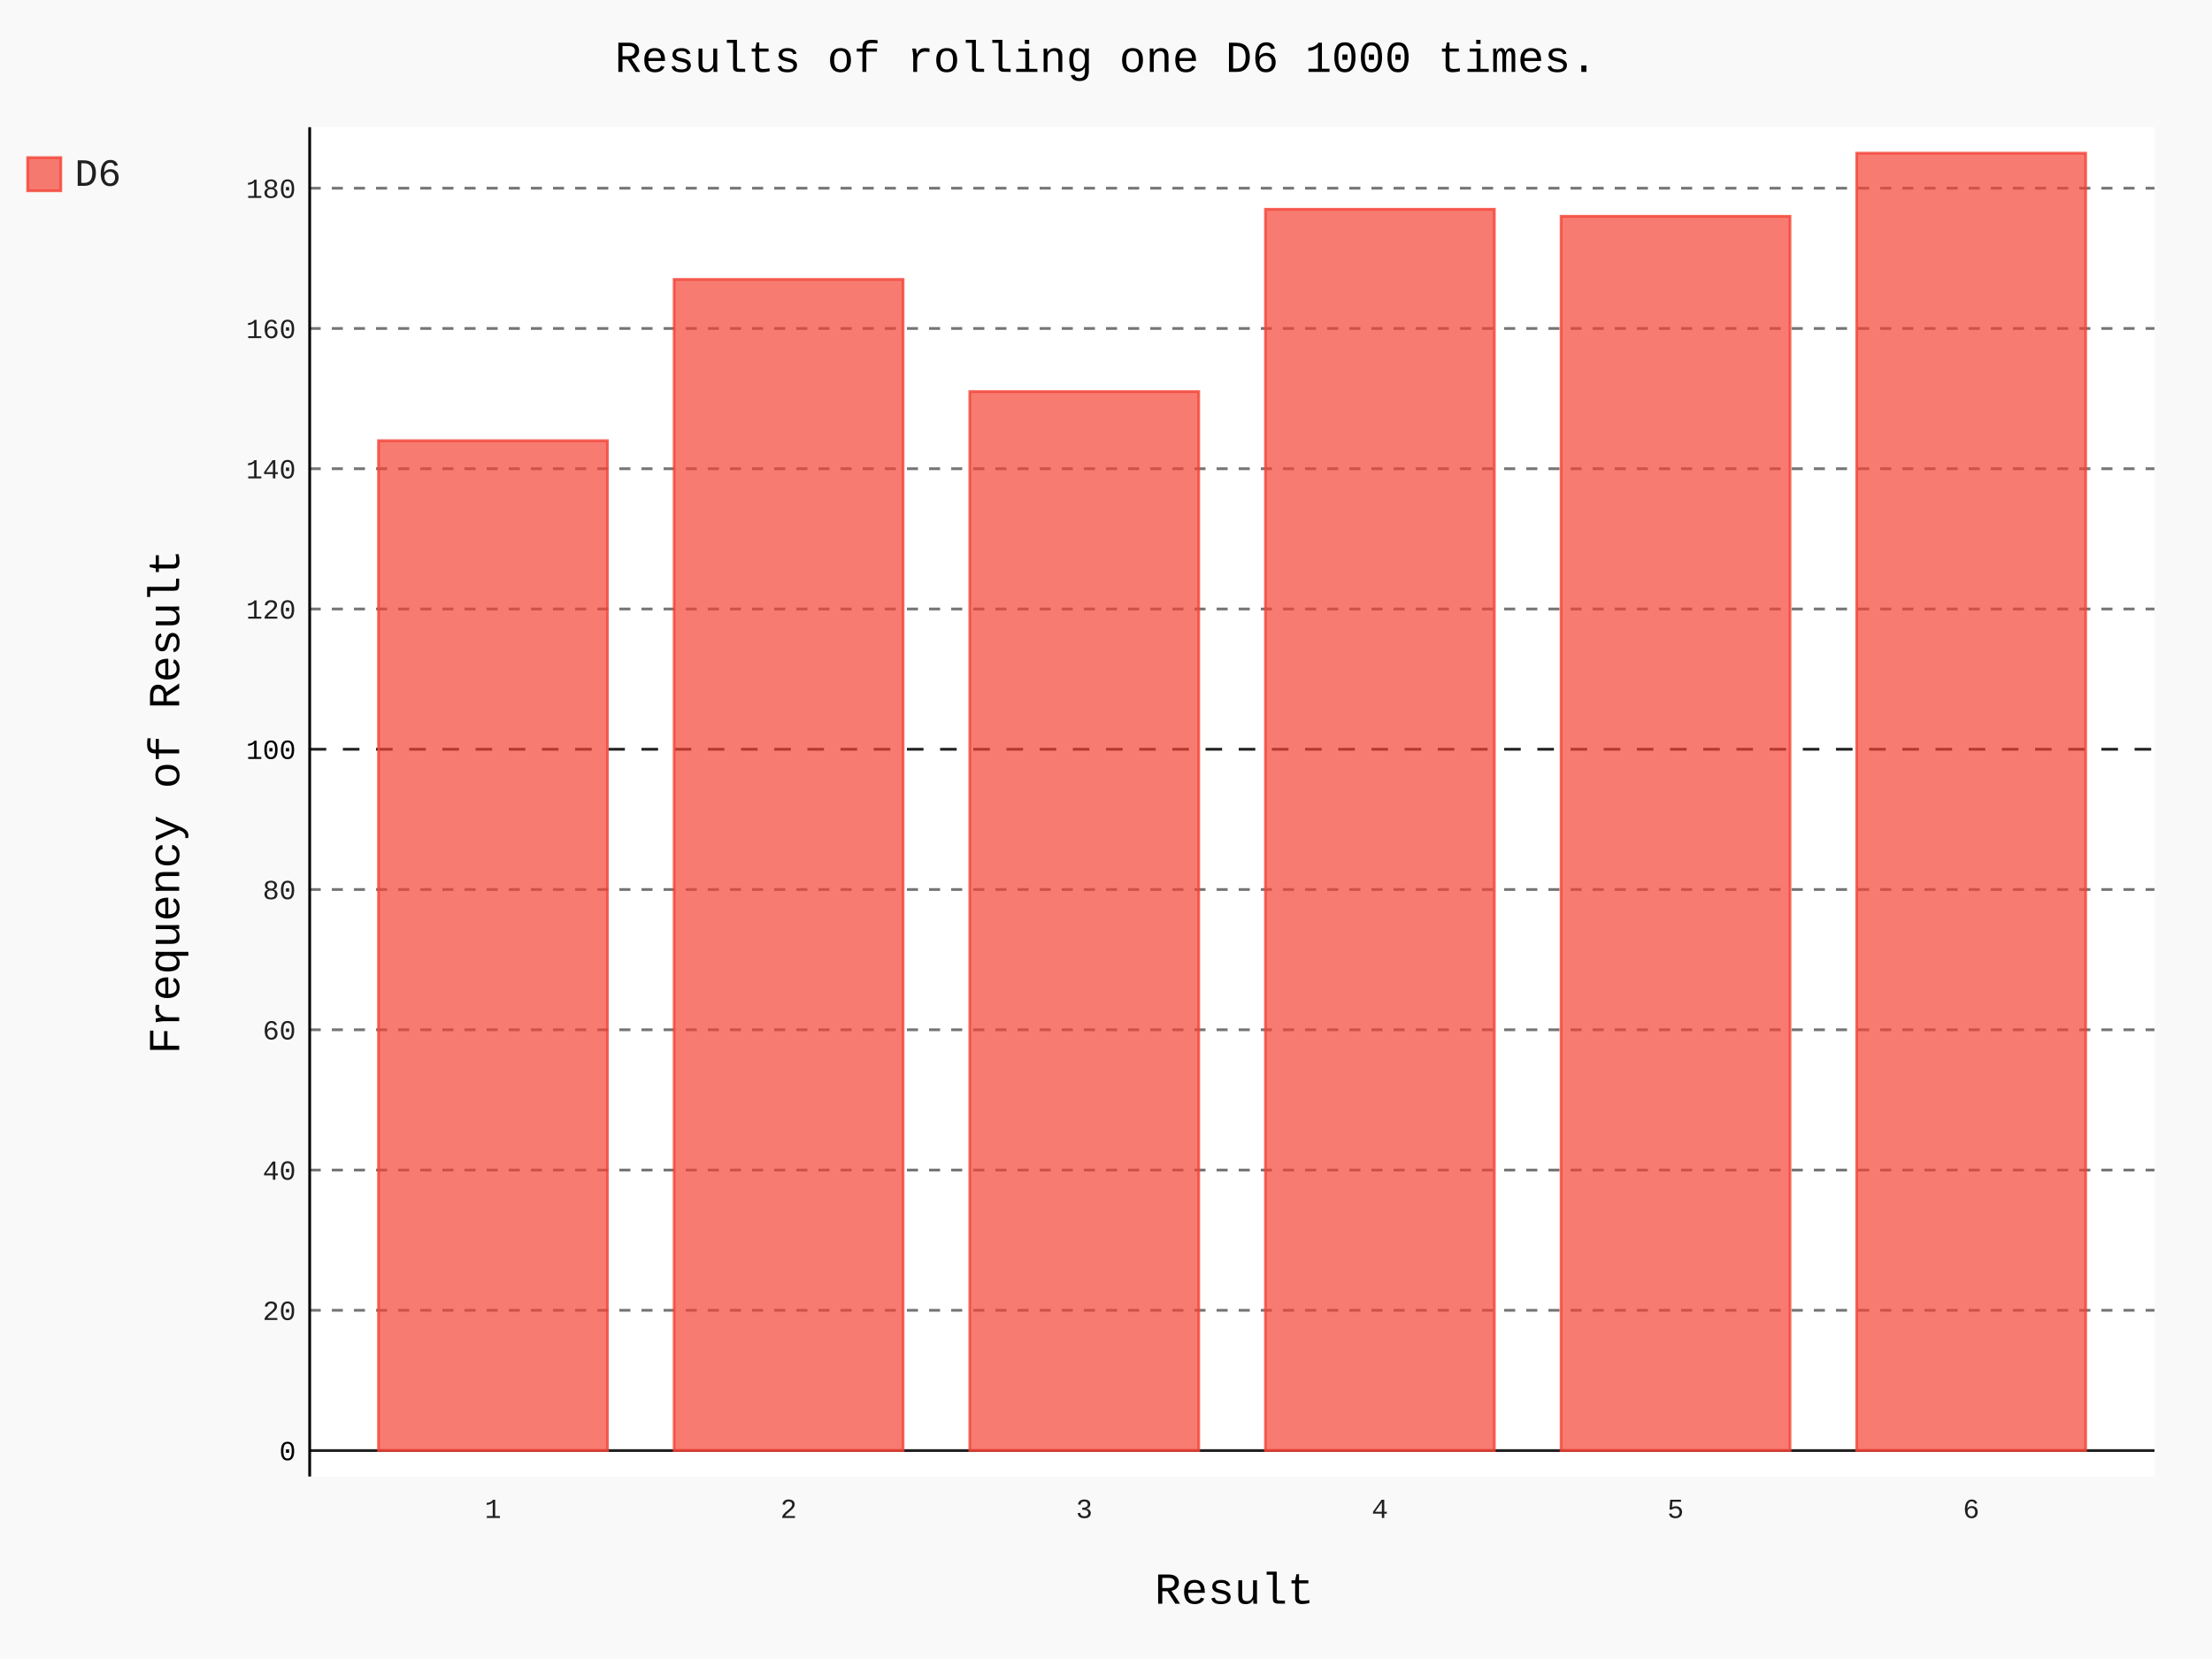
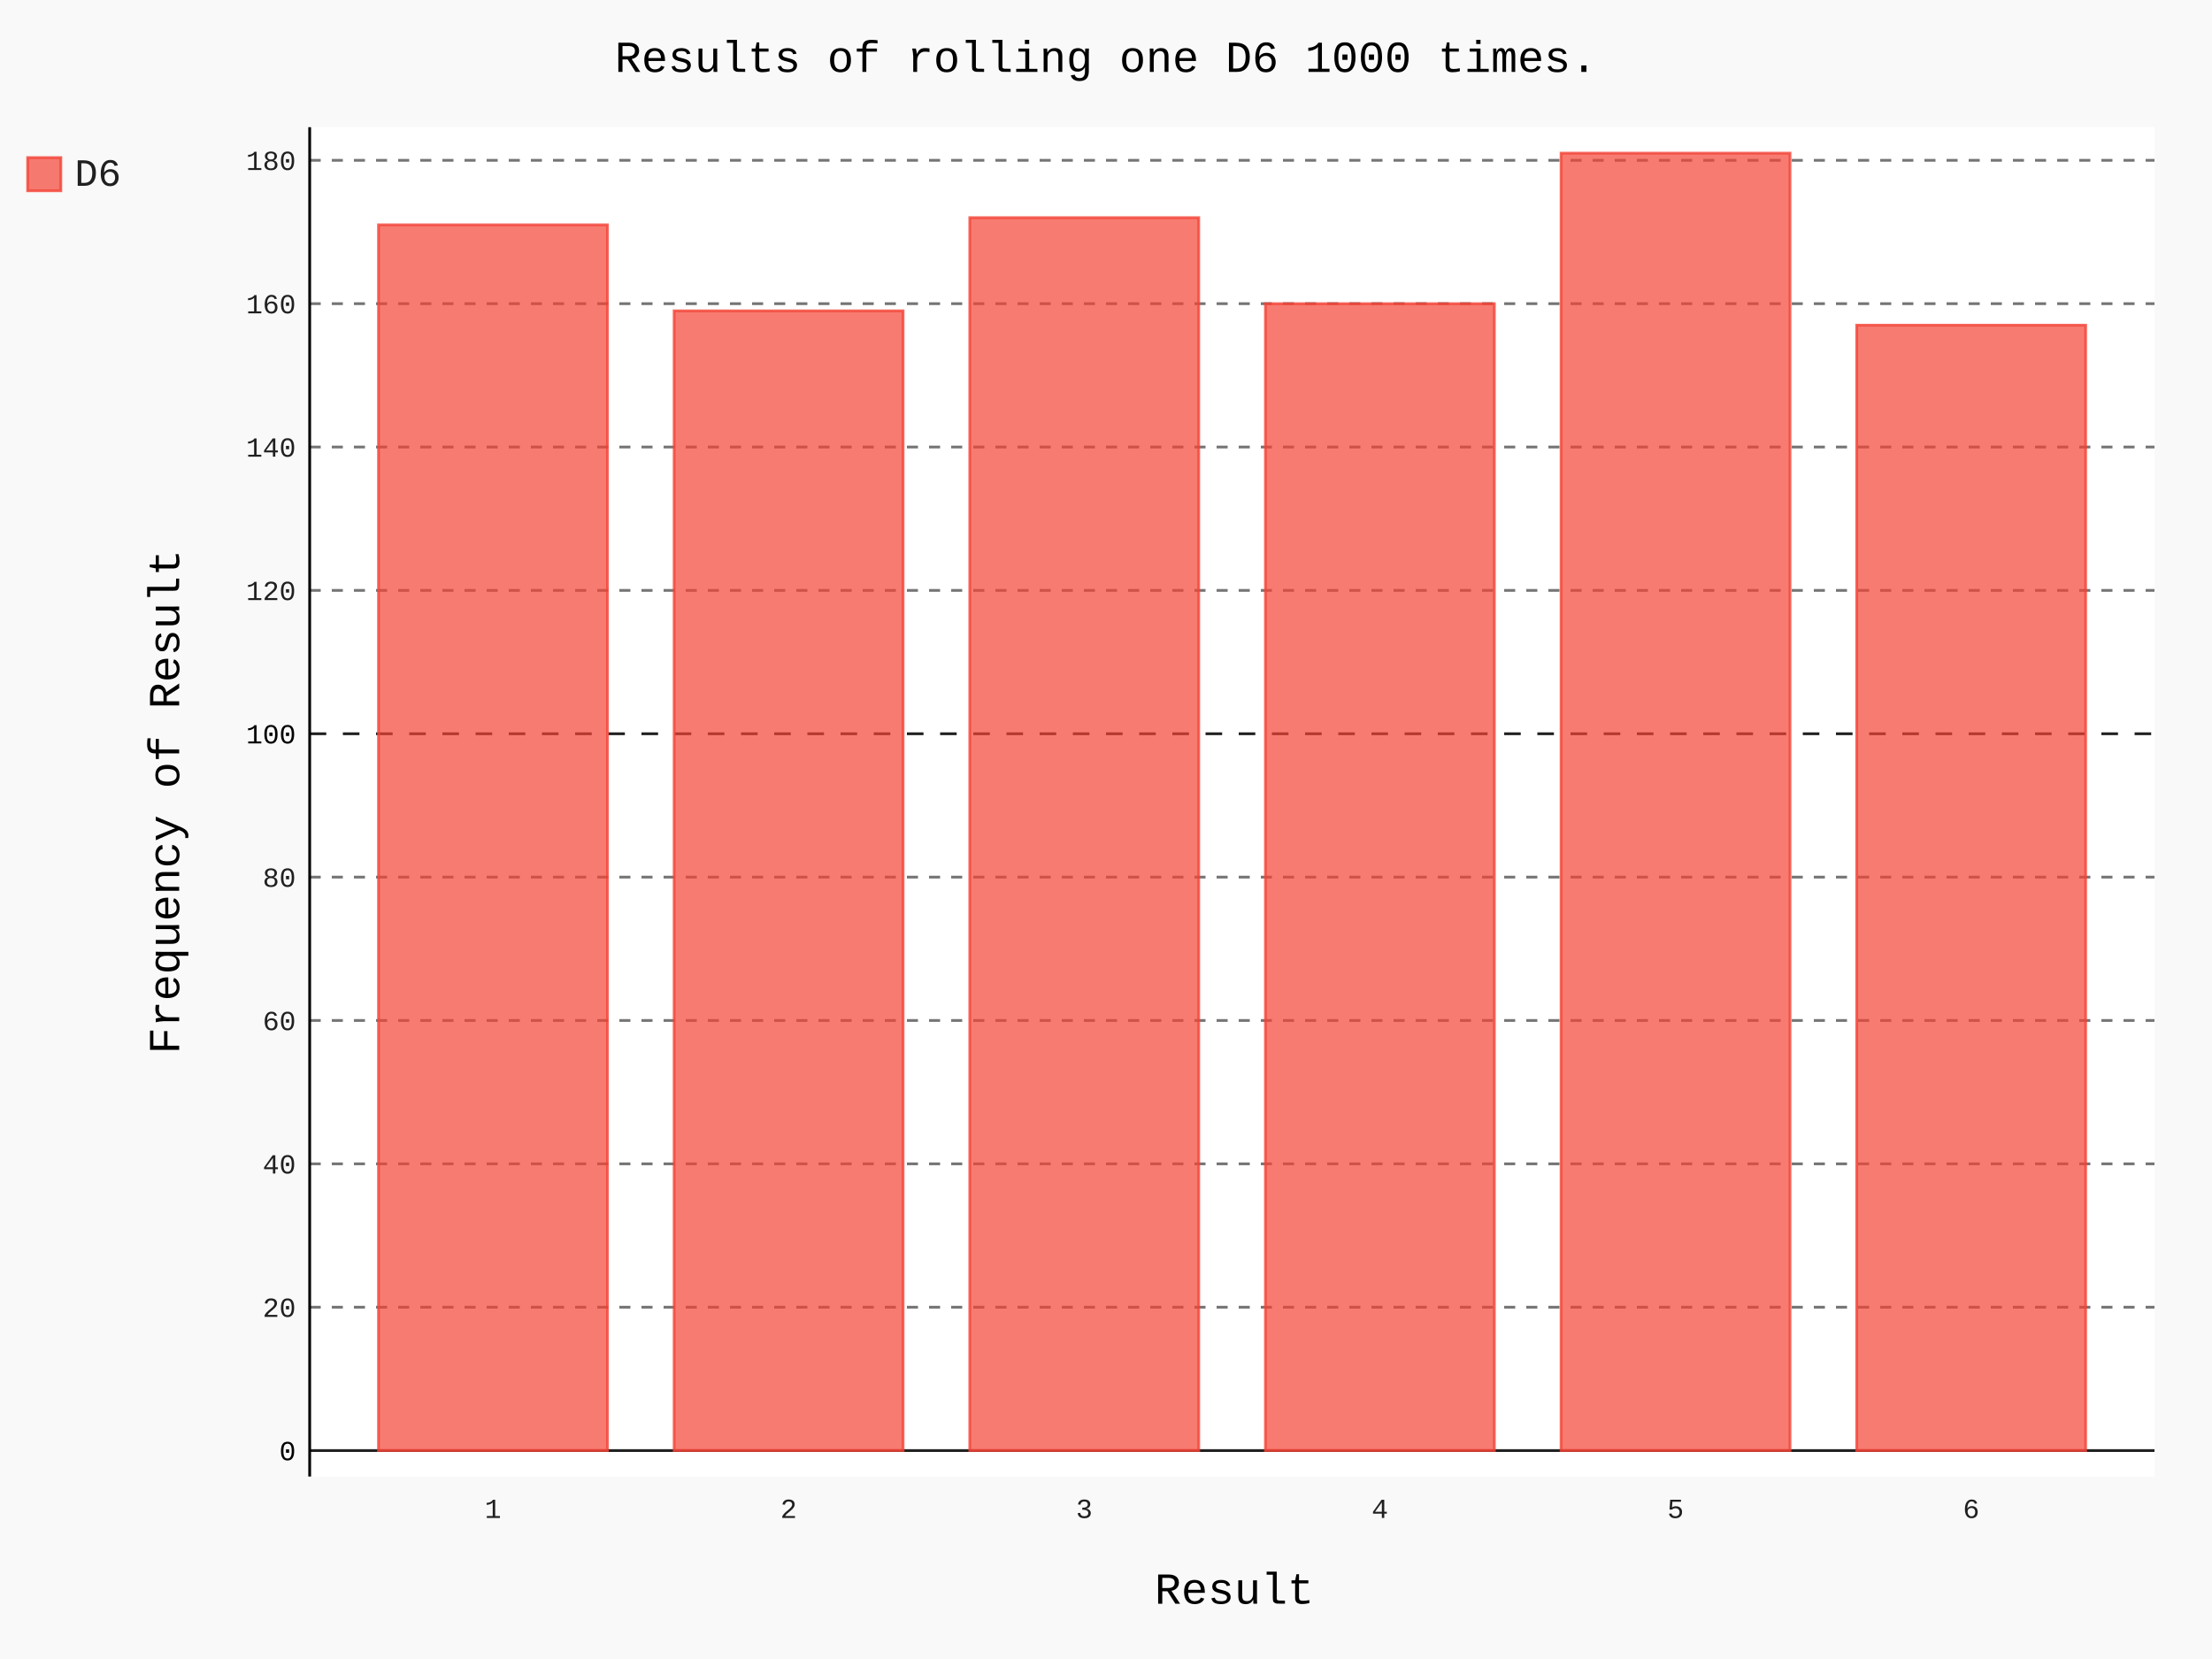
- <svg xmlns="http://www.w3.org/2000/svg" id="chart-b9d74c35-a928-4c1d-95ba-ca04a1c30a43" class="pygal-chart" viewBox="0 0 800 600">
+ <svg xmlns="http://www.w3.org/2000/svg" id="chart-6432a6e0-c7ca-417e-b88d-50af9b80af05" class="pygal-chart" viewBox="0 0 800 600">
  <defs>
-     <style type="text/css">#chart-b9d74c35-a928-4c1d-95ba-ca04a1c30a43{-webkit-user-select:none;-webkit-font-smoothing:antialiased;font-family:Consolas,"Liberation Mono",Menlo,Courier,monospace}#chart-b9d74c35-a928-4c1d-95ba-ca04a1c30a43 .title{font-family:Consolas,"Liberation Mono",Menlo,Courier,monospace;font-size:16px}#chart-b9d74c35-a928-4c1d-95ba-ca04a1c30a43 .legends .legend text{font-family:Consolas,"Liberation Mono",Menlo,Courier,monospace;font-size:14px}#chart-b9d74c35-a928-4c1d-95ba-ca04a1c30a43 .axis text{font-family:Consolas,"Liberation Mono",Menlo,Courier,monospace;font-size:10px}#chart-b9d74c35-a928-4c1d-95ba-ca04a1c30a43 .axis text.major{font-family:Consolas,"Liberation Mono",Menlo,Courier,monospace;font-size:10px}#chart-b9d74c35-a928-4c1d-95ba-ca04a1c30a43 .text-overlay text.value{font-family:Consolas,"Liberation Mono",Menlo,Courier,monospace;font-size:16px}#chart-b9d74c35-a928-4c1d-95ba-ca04a1c30a43 .text-overlay text.label{font-family:Consolas,"Liberation Mono",Menlo,Courier,monospace;font-size:10px}#chart-b9d74c35-a928-4c1d-95ba-ca04a1c30a43 .tooltip{font-family:Consolas,"Liberation Mono",Menlo,Courier,monospace;font-size:14px}#chart-b9d74c35-a928-4c1d-95ba-ca04a1c30a43 text.no_data{font-family:Consolas,"Liberation Mono",Menlo,Courier,monospace;font-size:64px}
- #chart-b9d74c35-a928-4c1d-95ba-ca04a1c30a43{background-color:rgba(249,249,249,1)}#chart-b9d74c35-a928-4c1d-95ba-ca04a1c30a43 path,#chart-b9d74c35-a928-4c1d-95ba-ca04a1c30a43 line,#chart-b9d74c35-a928-4c1d-95ba-ca04a1c30a43 rect,#chart-b9d74c35-a928-4c1d-95ba-ca04a1c30a43 circle{-webkit-transition:150ms;-moz-transition:150ms;transition:150ms}#chart-b9d74c35-a928-4c1d-95ba-ca04a1c30a43 .graph &gt; .background{fill:rgba(249,249,249,1)}#chart-b9d74c35-a928-4c1d-95ba-ca04a1c30a43 .plot &gt; .background{fill:rgba(255,255,255,1)}#chart-b9d74c35-a928-4c1d-95ba-ca04a1c30a43 .graph{fill:rgba(0,0,0,.87)}#chart-b9d74c35-a928-4c1d-95ba-ca04a1c30a43 text.no_data{fill:rgba(0,0,0,1)}#chart-b9d74c35-a928-4c1d-95ba-ca04a1c30a43 .title{fill:rgba(0,0,0,1)}#chart-b9d74c35-a928-4c1d-95ba-ca04a1c30a43 .legends .legend text{fill:rgba(0,0,0,.87)}#chart-b9d74c35-a928-4c1d-95ba-ca04a1c30a43 .legends .legend:hover text{fill:rgba(0,0,0,1)}#chart-b9d74c35-a928-4c1d-95ba-ca04a1c30a43 .axis .line{stroke:rgba(0,0,0,1)}#chart-b9d74c35-a928-4c1d-95ba-ca04a1c30a43 .axis .guide.line{stroke:rgba(0,0,0,.54)}#chart-b9d74c35-a928-4c1d-95ba-ca04a1c30a43 .axis .major.line{stroke:rgba(0,0,0,.87)}#chart-b9d74c35-a928-4c1d-95ba-ca04a1c30a43 .axis text.major{fill:rgba(0,0,0,1)}#chart-b9d74c35-a928-4c1d-95ba-ca04a1c30a43 .axis.y .guides:hover .guide.line,#chart-b9d74c35-a928-4c1d-95ba-ca04a1c30a43 .line-graph .axis.x .guides:hover .guide.line,#chart-b9d74c35-a928-4c1d-95ba-ca04a1c30a43 .stackedline-graph .axis.x .guides:hover .guide.line,#chart-b9d74c35-a928-4c1d-95ba-ca04a1c30a43 .xy-graph .axis.x .guides:hover .guide.line{stroke:rgba(0,0,0,1)}#chart-b9d74c35-a928-4c1d-95ba-ca04a1c30a43 .axis .guides:hover text{fill:rgba(0,0,0,1)}#chart-b9d74c35-a928-4c1d-95ba-ca04a1c30a43 .reactive{fill-opacity:.7;stroke-opacity:.8}#chart-b9d74c35-a928-4c1d-95ba-ca04a1c30a43 .ci{stroke:rgba(0,0,0,.87)}#chart-b9d74c35-a928-4c1d-95ba-ca04a1c30a43 .reactive.active,#chart-b9d74c35-a928-4c1d-95ba-ca04a1c30a43 .active .reactive{fill-opacity:.8;stroke-opacity:.9;stroke-width:4}#chart-b9d74c35-a928-4c1d-95ba-ca04a1c30a43 .ci .reactive.active{stroke-width:1.5}#chart-b9d74c35-a928-4c1d-95ba-ca04a1c30a43 .series text{fill:rgba(0,0,0,1)}#chart-b9d74c35-a928-4c1d-95ba-ca04a1c30a43 .tooltip rect{fill:rgba(255,255,255,1);stroke:rgba(0,0,0,1);-webkit-transition:opacity 150ms;-moz-transition:opacity 150ms;transition:opacity 150ms}#chart-b9d74c35-a928-4c1d-95ba-ca04a1c30a43 .tooltip .label{fill:rgba(0,0,0,.87)}#chart-b9d74c35-a928-4c1d-95ba-ca04a1c30a43 .tooltip .label{fill:rgba(0,0,0,.87)}#chart-b9d74c35-a928-4c1d-95ba-ca04a1c30a43 .tooltip .legend{font-size:.8em;fill:rgba(0,0,0,.54)}#chart-b9d74c35-a928-4c1d-95ba-ca04a1c30a43 .tooltip .x_label{font-size:.6em;fill:rgba(0,0,0,1)}#chart-b9d74c35-a928-4c1d-95ba-ca04a1c30a43 .tooltip .xlink{font-size:.5em;text-decoration:underline}#chart-b9d74c35-a928-4c1d-95ba-ca04a1c30a43 .tooltip .value{font-size:1.5em}#chart-b9d74c35-a928-4c1d-95ba-ca04a1c30a43 .bound{font-size:.5em}#chart-b9d74c35-a928-4c1d-95ba-ca04a1c30a43 .max-value{font-size:.75em;fill:rgba(0,0,0,.54)}#chart-b9d74c35-a928-4c1d-95ba-ca04a1c30a43 .map-element{fill:rgba(255,255,255,1);stroke:rgba(0,0,0,.54) !important}#chart-b9d74c35-a928-4c1d-95ba-ca04a1c30a43 .map-element .reactive{fill-opacity:inherit;stroke-opacity:inherit}#chart-b9d74c35-a928-4c1d-95ba-ca04a1c30a43 .color-0,#chart-b9d74c35-a928-4c1d-95ba-ca04a1c30a43 .color-0 a:visited{stroke:#F44336;fill:#F44336}#chart-b9d74c35-a928-4c1d-95ba-ca04a1c30a43 .text-overlay .color-0 text{fill:black}
- #chart-b9d74c35-a928-4c1d-95ba-ca04a1c30a43 text.no_data{text-anchor:middle}#chart-b9d74c35-a928-4c1d-95ba-ca04a1c30a43 .guide.line{fill:none}#chart-b9d74c35-a928-4c1d-95ba-ca04a1c30a43 .centered{text-anchor:middle}#chart-b9d74c35-a928-4c1d-95ba-ca04a1c30a43 .title{text-anchor:middle}#chart-b9d74c35-a928-4c1d-95ba-ca04a1c30a43 .legends .legend text{fill-opacity:1}#chart-b9d74c35-a928-4c1d-95ba-ca04a1c30a43 .axis.x text{text-anchor:middle}#chart-b9d74c35-a928-4c1d-95ba-ca04a1c30a43 .axis.x:not(.web) text[transform]{text-anchor:start}#chart-b9d74c35-a928-4c1d-95ba-ca04a1c30a43 .axis.x:not(.web) text[transform].backwards{text-anchor:end}#chart-b9d74c35-a928-4c1d-95ba-ca04a1c30a43 .axis.y text{text-anchor:end}#chart-b9d74c35-a928-4c1d-95ba-ca04a1c30a43 .axis.y text[transform].backwards{text-anchor:start}#chart-b9d74c35-a928-4c1d-95ba-ca04a1c30a43 .axis.y2 text{text-anchor:start}#chart-b9d74c35-a928-4c1d-95ba-ca04a1c30a43 .axis.y2 text[transform].backwards{text-anchor:end}#chart-b9d74c35-a928-4c1d-95ba-ca04a1c30a43 .axis .guide.line{stroke-dasharray:4,4}#chart-b9d74c35-a928-4c1d-95ba-ca04a1c30a43 .axis .major.guide.line{stroke-dasharray:6,6}#chart-b9d74c35-a928-4c1d-95ba-ca04a1c30a43 .horizontal .axis.y .guide.line,#chart-b9d74c35-a928-4c1d-95ba-ca04a1c30a43 .horizontal .axis.y2 .guide.line,#chart-b9d74c35-a928-4c1d-95ba-ca04a1c30a43 .vertical .axis.x .guide.line{opacity:0}#chart-b9d74c35-a928-4c1d-95ba-ca04a1c30a43 .horizontal .axis.always_show .guide.line,#chart-b9d74c35-a928-4c1d-95ba-ca04a1c30a43 .vertical .axis.always_show .guide.line{opacity:1 !important}#chart-b9d74c35-a928-4c1d-95ba-ca04a1c30a43 .axis.y .guides:hover .guide.line,#chart-b9d74c35-a928-4c1d-95ba-ca04a1c30a43 .axis.y2 .guides:hover .guide.line,#chart-b9d74c35-a928-4c1d-95ba-ca04a1c30a43 .axis.x .guides:hover .guide.line{opacity:1}#chart-b9d74c35-a928-4c1d-95ba-ca04a1c30a43 .axis .guides:hover text{opacity:1}#chart-b9d74c35-a928-4c1d-95ba-ca04a1c30a43 .nofill{fill:none}#chart-b9d74c35-a928-4c1d-95ba-ca04a1c30a43 .subtle-fill{fill-opacity:.2}#chart-b9d74c35-a928-4c1d-95ba-ca04a1c30a43 .dot{stroke-width:1px;fill-opacity:1}#chart-b9d74c35-a928-4c1d-95ba-ca04a1c30a43 .dot.active{stroke-width:5px}#chart-b9d74c35-a928-4c1d-95ba-ca04a1c30a43 .dot.negative{fill:transparent}#chart-b9d74c35-a928-4c1d-95ba-ca04a1c30a43 text,#chart-b9d74c35-a928-4c1d-95ba-ca04a1c30a43 tspan{stroke:none !important}#chart-b9d74c35-a928-4c1d-95ba-ca04a1c30a43 .series text.active{opacity:1}#chart-b9d74c35-a928-4c1d-95ba-ca04a1c30a43 .tooltip rect{fill-opacity:.95;stroke-width:.5}#chart-b9d74c35-a928-4c1d-95ba-ca04a1c30a43 .tooltip text{fill-opacity:1}#chart-b9d74c35-a928-4c1d-95ba-ca04a1c30a43 .showable{visibility:hidden}#chart-b9d74c35-a928-4c1d-95ba-ca04a1c30a43 .showable.shown{visibility:visible}#chart-b9d74c35-a928-4c1d-95ba-ca04a1c30a43 .gauge-background{fill:rgba(229,229,229,1);stroke:none}#chart-b9d74c35-a928-4c1d-95ba-ca04a1c30a43 .bg-lines{stroke:rgba(249,249,249,1);stroke-width:2px}</style>
+     <style type="text/css">#chart-6432a6e0-c7ca-417e-b88d-50af9b80af05{-webkit-user-select:none;-webkit-font-smoothing:antialiased;font-family:Consolas,"Liberation Mono",Menlo,Courier,monospace}#chart-6432a6e0-c7ca-417e-b88d-50af9b80af05 .title{font-family:Consolas,"Liberation Mono",Menlo,Courier,monospace;font-size:16px}#chart-6432a6e0-c7ca-417e-b88d-50af9b80af05 .legends .legend text{font-family:Consolas,"Liberation Mono",Menlo,Courier,monospace;font-size:14px}#chart-6432a6e0-c7ca-417e-b88d-50af9b80af05 .axis text{font-family:Consolas,"Liberation Mono",Menlo,Courier,monospace;font-size:10px}#chart-6432a6e0-c7ca-417e-b88d-50af9b80af05 .axis text.major{font-family:Consolas,"Liberation Mono",Menlo,Courier,monospace;font-size:10px}#chart-6432a6e0-c7ca-417e-b88d-50af9b80af05 .text-overlay text.value{font-family:Consolas,"Liberation Mono",Menlo,Courier,monospace;font-size:16px}#chart-6432a6e0-c7ca-417e-b88d-50af9b80af05 .text-overlay text.label{font-family:Consolas,"Liberation Mono",Menlo,Courier,monospace;font-size:10px}#chart-6432a6e0-c7ca-417e-b88d-50af9b80af05 .tooltip{font-family:Consolas,"Liberation Mono",Menlo,Courier,monospace;font-size:14px}#chart-6432a6e0-c7ca-417e-b88d-50af9b80af05 text.no_data{font-family:Consolas,"Liberation Mono",Menlo,Courier,monospace;font-size:64px}
+ #chart-6432a6e0-c7ca-417e-b88d-50af9b80af05{background-color:rgba(249,249,249,1)}#chart-6432a6e0-c7ca-417e-b88d-50af9b80af05 path,#chart-6432a6e0-c7ca-417e-b88d-50af9b80af05 line,#chart-6432a6e0-c7ca-417e-b88d-50af9b80af05 rect,#chart-6432a6e0-c7ca-417e-b88d-50af9b80af05 circle{-webkit-transition:150ms;-moz-transition:150ms;transition:150ms}#chart-6432a6e0-c7ca-417e-b88d-50af9b80af05 .graph &gt; .background{fill:rgba(249,249,249,1)}#chart-6432a6e0-c7ca-417e-b88d-50af9b80af05 .plot &gt; .background{fill:rgba(255,255,255,1)}#chart-6432a6e0-c7ca-417e-b88d-50af9b80af05 .graph{fill:rgba(0,0,0,.87)}#chart-6432a6e0-c7ca-417e-b88d-50af9b80af05 text.no_data{fill:rgba(0,0,0,1)}#chart-6432a6e0-c7ca-417e-b88d-50af9b80af05 .title{fill:rgba(0,0,0,1)}#chart-6432a6e0-c7ca-417e-b88d-50af9b80af05 .legends .legend text{fill:rgba(0,0,0,.87)}#chart-6432a6e0-c7ca-417e-b88d-50af9b80af05 .legends .legend:hover text{fill:rgba(0,0,0,1)}#chart-6432a6e0-c7ca-417e-b88d-50af9b80af05 .axis .line{stroke:rgba(0,0,0,1)}#chart-6432a6e0-c7ca-417e-b88d-50af9b80af05 .axis .guide.line{stroke:rgba(0,0,0,.54)}#chart-6432a6e0-c7ca-417e-b88d-50af9b80af05 .axis .major.line{stroke:rgba(0,0,0,.87)}#chart-6432a6e0-c7ca-417e-b88d-50af9b80af05 .axis text.major{fill:rgba(0,0,0,1)}#chart-6432a6e0-c7ca-417e-b88d-50af9b80af05 .axis.y .guides:hover .guide.line,#chart-6432a6e0-c7ca-417e-b88d-50af9b80af05 .line-graph .axis.x .guides:hover .guide.line,#chart-6432a6e0-c7ca-417e-b88d-50af9b80af05 .stackedline-graph .axis.x .guides:hover .guide.line,#chart-6432a6e0-c7ca-417e-b88d-50af9b80af05 .xy-graph .axis.x .guides:hover .guide.line{stroke:rgba(0,0,0,1)}#chart-6432a6e0-c7ca-417e-b88d-50af9b80af05 .axis .guides:hover text{fill:rgba(0,0,0,1)}#chart-6432a6e0-c7ca-417e-b88d-50af9b80af05 .reactive{fill-opacity:.7;stroke-opacity:.8}#chart-6432a6e0-c7ca-417e-b88d-50af9b80af05 .ci{stroke:rgba(0,0,0,.87)}#chart-6432a6e0-c7ca-417e-b88d-50af9b80af05 .reactive.active,#chart-6432a6e0-c7ca-417e-b88d-50af9b80af05 .active .reactive{fill-opacity:.8;stroke-opacity:.9;stroke-width:4}#chart-6432a6e0-c7ca-417e-b88d-50af9b80af05 .ci .reactive.active{stroke-width:1.5}#chart-6432a6e0-c7ca-417e-b88d-50af9b80af05 .series text{fill:rgba(0,0,0,1)}#chart-6432a6e0-c7ca-417e-b88d-50af9b80af05 .tooltip rect{fill:rgba(255,255,255,1);stroke:rgba(0,0,0,1);-webkit-transition:opacity 150ms;-moz-transition:opacity 150ms;transition:opacity 150ms}#chart-6432a6e0-c7ca-417e-b88d-50af9b80af05 .tooltip .label{fill:rgba(0,0,0,.87)}#chart-6432a6e0-c7ca-417e-b88d-50af9b80af05 .tooltip .label{fill:rgba(0,0,0,.87)}#chart-6432a6e0-c7ca-417e-b88d-50af9b80af05 .tooltip .legend{font-size:.8em;fill:rgba(0,0,0,.54)}#chart-6432a6e0-c7ca-417e-b88d-50af9b80af05 .tooltip .x_label{font-size:.6em;fill:rgba(0,0,0,1)}#chart-6432a6e0-c7ca-417e-b88d-50af9b80af05 .tooltip .xlink{font-size:.5em;text-decoration:underline}#chart-6432a6e0-c7ca-417e-b88d-50af9b80af05 .tooltip .value{font-size:1.5em}#chart-6432a6e0-c7ca-417e-b88d-50af9b80af05 .bound{font-size:.5em}#chart-6432a6e0-c7ca-417e-b88d-50af9b80af05 .max-value{font-size:.75em;fill:rgba(0,0,0,.54)}#chart-6432a6e0-c7ca-417e-b88d-50af9b80af05 .map-element{fill:rgba(255,255,255,1);stroke:rgba(0,0,0,.54) !important}#chart-6432a6e0-c7ca-417e-b88d-50af9b80af05 .map-element .reactive{fill-opacity:inherit;stroke-opacity:inherit}#chart-6432a6e0-c7ca-417e-b88d-50af9b80af05 .color-0,#chart-6432a6e0-c7ca-417e-b88d-50af9b80af05 .color-0 a:visited{stroke:#F44336;fill:#F44336}#chart-6432a6e0-c7ca-417e-b88d-50af9b80af05 .text-overlay .color-0 text{fill:black}
+ #chart-6432a6e0-c7ca-417e-b88d-50af9b80af05 text.no_data{text-anchor:middle}#chart-6432a6e0-c7ca-417e-b88d-50af9b80af05 .guide.line{fill:none}#chart-6432a6e0-c7ca-417e-b88d-50af9b80af05 .centered{text-anchor:middle}#chart-6432a6e0-c7ca-417e-b88d-50af9b80af05 .title{text-anchor:middle}#chart-6432a6e0-c7ca-417e-b88d-50af9b80af05 .legends .legend text{fill-opacity:1}#chart-6432a6e0-c7ca-417e-b88d-50af9b80af05 .axis.x text{text-anchor:middle}#chart-6432a6e0-c7ca-417e-b88d-50af9b80af05 .axis.x:not(.web) text[transform]{text-anchor:start}#chart-6432a6e0-c7ca-417e-b88d-50af9b80af05 .axis.x:not(.web) text[transform].backwards{text-anchor:end}#chart-6432a6e0-c7ca-417e-b88d-50af9b80af05 .axis.y text{text-anchor:end}#chart-6432a6e0-c7ca-417e-b88d-50af9b80af05 .axis.y text[transform].backwards{text-anchor:start}#chart-6432a6e0-c7ca-417e-b88d-50af9b80af05 .axis.y2 text{text-anchor:start}#chart-6432a6e0-c7ca-417e-b88d-50af9b80af05 .axis.y2 text[transform].backwards{text-anchor:end}#chart-6432a6e0-c7ca-417e-b88d-50af9b80af05 .axis .guide.line{stroke-dasharray:4,4}#chart-6432a6e0-c7ca-417e-b88d-50af9b80af05 .axis .major.guide.line{stroke-dasharray:6,6}#chart-6432a6e0-c7ca-417e-b88d-50af9b80af05 .horizontal .axis.y .guide.line,#chart-6432a6e0-c7ca-417e-b88d-50af9b80af05 .horizontal .axis.y2 .guide.line,#chart-6432a6e0-c7ca-417e-b88d-50af9b80af05 .vertical .axis.x .guide.line{opacity:0}#chart-6432a6e0-c7ca-417e-b88d-50af9b80af05 .horizontal .axis.always_show .guide.line,#chart-6432a6e0-c7ca-417e-b88d-50af9b80af05 .vertical .axis.always_show .guide.line{opacity:1 !important}#chart-6432a6e0-c7ca-417e-b88d-50af9b80af05 .axis.y .guides:hover .guide.line,#chart-6432a6e0-c7ca-417e-b88d-50af9b80af05 .axis.y2 .guides:hover .guide.line,#chart-6432a6e0-c7ca-417e-b88d-50af9b80af05 .axis.x .guides:hover .guide.line{opacity:1}#chart-6432a6e0-c7ca-417e-b88d-50af9b80af05 .axis .guides:hover text{opacity:1}#chart-6432a6e0-c7ca-417e-b88d-50af9b80af05 .nofill{fill:none}#chart-6432a6e0-c7ca-417e-b88d-50af9b80af05 .subtle-fill{fill-opacity:.2}#chart-6432a6e0-c7ca-417e-b88d-50af9b80af05 .dot{stroke-width:1px;fill-opacity:1}#chart-6432a6e0-c7ca-417e-b88d-50af9b80af05 .dot.active{stroke-width:5px}#chart-6432a6e0-c7ca-417e-b88d-50af9b80af05 .dot.negative{fill:transparent}#chart-6432a6e0-c7ca-417e-b88d-50af9b80af05 text,#chart-6432a6e0-c7ca-417e-b88d-50af9b80af05 tspan{stroke:none !important}#chart-6432a6e0-c7ca-417e-b88d-50af9b80af05 .series text.active{opacity:1}#chart-6432a6e0-c7ca-417e-b88d-50af9b80af05 .tooltip rect{fill-opacity:.95;stroke-width:.5}#chart-6432a6e0-c7ca-417e-b88d-50af9b80af05 .tooltip text{fill-opacity:1}#chart-6432a6e0-c7ca-417e-b88d-50af9b80af05 .showable{visibility:hidden}#chart-6432a6e0-c7ca-417e-b88d-50af9b80af05 .showable.shown{visibility:visible}#chart-6432a6e0-c7ca-417e-b88d-50af9b80af05 .gauge-background{fill:rgba(229,229,229,1);stroke:none}#chart-6432a6e0-c7ca-417e-b88d-50af9b80af05 .bg-lines{stroke:rgba(249,249,249,1);stroke-width:2px}</style>
  </defs>
  <g class="graph bar-graph vertical">
    <rect x="0" y="0" width="800" height="600" class="background" />
    <g transform="translate(112, 46)" class="plot">
      <rect x="0" y="0" width="667.2" height="488" class="background" />
      <g class="axis y always_show">
        <g class="guides">
          <path d="M0 478.615 h667.2" class="axis major line" />
          <text x="-5" y="482.115" class="major">0</text>
        </g>
        <g class="guides">
-           <path d="M0 427.888 h667.2" class="guide line" />
-           <text x="-5" y="431.388" class="">20</text>
+           <path d="M0 426.767 h667.2" class="guide line" />
+           <text x="-5" y="430.267" class="">20</text>
        </g>
        <g class="guides">
-           <path d="M0 377.16 h667.2" class="guide line" />
-           <text x="-5" y="380.66" class="">40</text>
+           <path d="M0 374.918 h667.2" class="guide line" />
+           <text x="-5" y="378.418" class="">40</text>
        </g>
        <g class="guides">
-           <path d="M0 326.432 h667.2" class="guide line" />
-           <text x="-5" y="329.932" class="">60</text>
+           <path d="M0 323.069 h667.2" class="guide line" />
+           <text x="-5" y="326.569" class="">60</text>
        </g>
        <g class="guides">
-           <path d="M0 275.705 h667.2" class="guide line" />
-           <text x="-5" y="279.205" class="">80</text>
+           <path d="M0 271.221 h667.2" class="guide line" />
+           <text x="-5" y="274.721" class="">80</text>
        </g>
        <g class="guides">
-           <path d="M0 224.977 h667.2" class="major guide line" />
-           <text x="-5" y="228.477" class="major">100</text>
+           <path d="M0 219.372 h667.2" class="major guide line" />
+           <text x="-5" y="222.872" class="major">100</text>
        </g>
        <g class="guides">
-           <path d="M0 174.249 h667.2" class="guide line" />
-           <text x="-5" y="177.749" class="">120</text>
+           <path d="M0 167.523 h667.2" class="guide line" />
+           <text x="-5" y="171.023" class="">120</text>
        </g>
        <g class="guides">
-           <path d="M0 123.522 h667.2" class="guide line" />
-           <text x="-5" y="127.022" class="">140</text>
+           <path d="M0 115.674 h667.2" class="guide line" />
+           <text x="-5" y="119.174" class="">140</text>
        </g>
        <g class="guides">
-           <path d="M0 72.794 h667.2" class="guide line" />
-           <text x="-5" y="76.294" class="">160</text>
+           <path d="M0 63.826 h667.2" class="guide line" />
+           <text x="-5" y="67.326" class="">160</text>
        </g>
        <g class="guides">
-           <path d="M0 22.067 h667.2" class="guide line" />
-           <text x="-5" y="25.567" class="">180</text>
+           <path d="M0 11.977 h667.2" class="guide line" />
+           <text x="-5" y="15.477" class="">180</text>
        </g>
      </g>
      <g class="axis x">
        <path d="M0 0 v488" class="line" />
        <g class="guides">
          <path d="M66.292 0 v488" class="guide line" />
          <text x="66.292" y="503.0" class="">1</text>
        </g>
        <g class="guides">
          <path d="M173.215 0 v488" class="guide line" />
          <text x="173.215" y="503.0" class="">2</text>
        </g>
        <g class="guides">
          <path d="M280.138 0 v488" class="guide line" />
          <text x="280.138" y="503.0" class="">3</text>
        </g>
        <g class="guides">
          <path d="M387.062 0 v488" class="guide line" />
          <text x="387.062" y="503.0" class="">4</text>
        </g>
        <g class="guides">
          <path d="M493.985 0 v488" class="guide line" />
          <text x="493.985" y="503.0" class="">5</text>
        </g>
        <g class="guides">
          <path d="M600.908 0 v488" class="guide line" />
          <text x="600.908" y="503.0" class="">6</text>
        </g>
      </g>
      <g class="series serie-0 color-0">
        <g class="bars">
          <g class="bar">
-             <rect x="24.892" y="113.376" rx="0" ry="0" width="82.801" height="365.239" class="rect reactive tooltip-trigger" />
+             <rect x="24.892" y="35.309" rx="0" ry="0" width="82.801" height="443.306" class="rect reactive tooltip-trigger" />
          </g>
          <g class="bar">
-             <rect x="131.815" y="55.04" rx="0" ry="0" width="82.801" height="423.576" class="rect reactive tooltip-trigger" />
+             <rect x="131.815" y="66.418" rx="0" ry="0" width="82.801" height="412.197" class="rect reactive tooltip-trigger" />
          </g>
          <g class="bar">
-             <rect x="238.738" y="95.622" rx="0" ry="0" width="82.801" height="382.994" class="rect reactive tooltip-trigger" />
+             <rect x="238.738" y="32.717" rx="0" ry="0" width="82.801" height="445.899" class="rect reactive tooltip-trigger" />
          </g>
          <g class="bar">
-             <rect x="345.661" y="29.676" rx="0" ry="0" width="82.801" height="448.94" class="rect reactive tooltip-trigger" />
+             <rect x="345.661" y="63.826" rx="0" ry="0" width="82.801" height="414.79" class="rect reactive tooltip-trigger" />
          </g>
          <g class="bar">
-             <rect x="452.584" y="32.212" rx="0" ry="0" width="82.801" height="446.403" class="rect reactive tooltip-trigger" />
+             <rect x="452.584" y="9.385" rx="0" ry="0" width="82.801" height="469.231" class="rect reactive tooltip-trigger" />
          </g>
          <g class="bar">
-             <rect x="559.507" y="9.385" rx="0" ry="0" width="82.801" height="469.231" class="rect reactive tooltip-trigger" />
+             <rect x="559.507" y="71.603" rx="0" ry="0" width="82.801" height="407.012" class="rect reactive tooltip-trigger" />
          </g>
        </g>
      </g>
    </g>
    <g class="titles">
      <text x="400.0" y="26" class="title plot_title">Results of rolling one D6 1000 times.</text>
      <text x="446.4" y="580" class="title">Result</text>
      <text x="38.8" y="316.0" class="title" transform="rotate(-90 38.8 290)">Frequency of Result</text>
    </g>
    <g transform="translate(112, 46)" class="plot overlay">
      <g class="series serie-0 color-0" />
    </g>
    <g transform="translate(112, 46)" class="plot text-overlay">
      <g class="series serie-0 color-0" />
    </g>
    <g transform="translate(112, 46)" class="plot tooltip-overlay">
      <g transform="translate(0 0)" style="opacity: 0" class="tooltip">
        <rect rx="0" ry="0" width="0" height="0" class="tooltip-box" />
        <g class="text" />
      </g>
    </g>
    <g transform="translate(10, 56)" class="legends">
      <g id="activate-serie-0" class="legend reactive activate-serie">
        <rect x="0.0" y="1.0" width="12" height="12" class="color-0 reactive" />
        <text x="17.0" y="11.2">D6</text>
      </g>
    </g>
    <g transform="translate(790, 56)" class="legends" />
  </g>
</svg>
